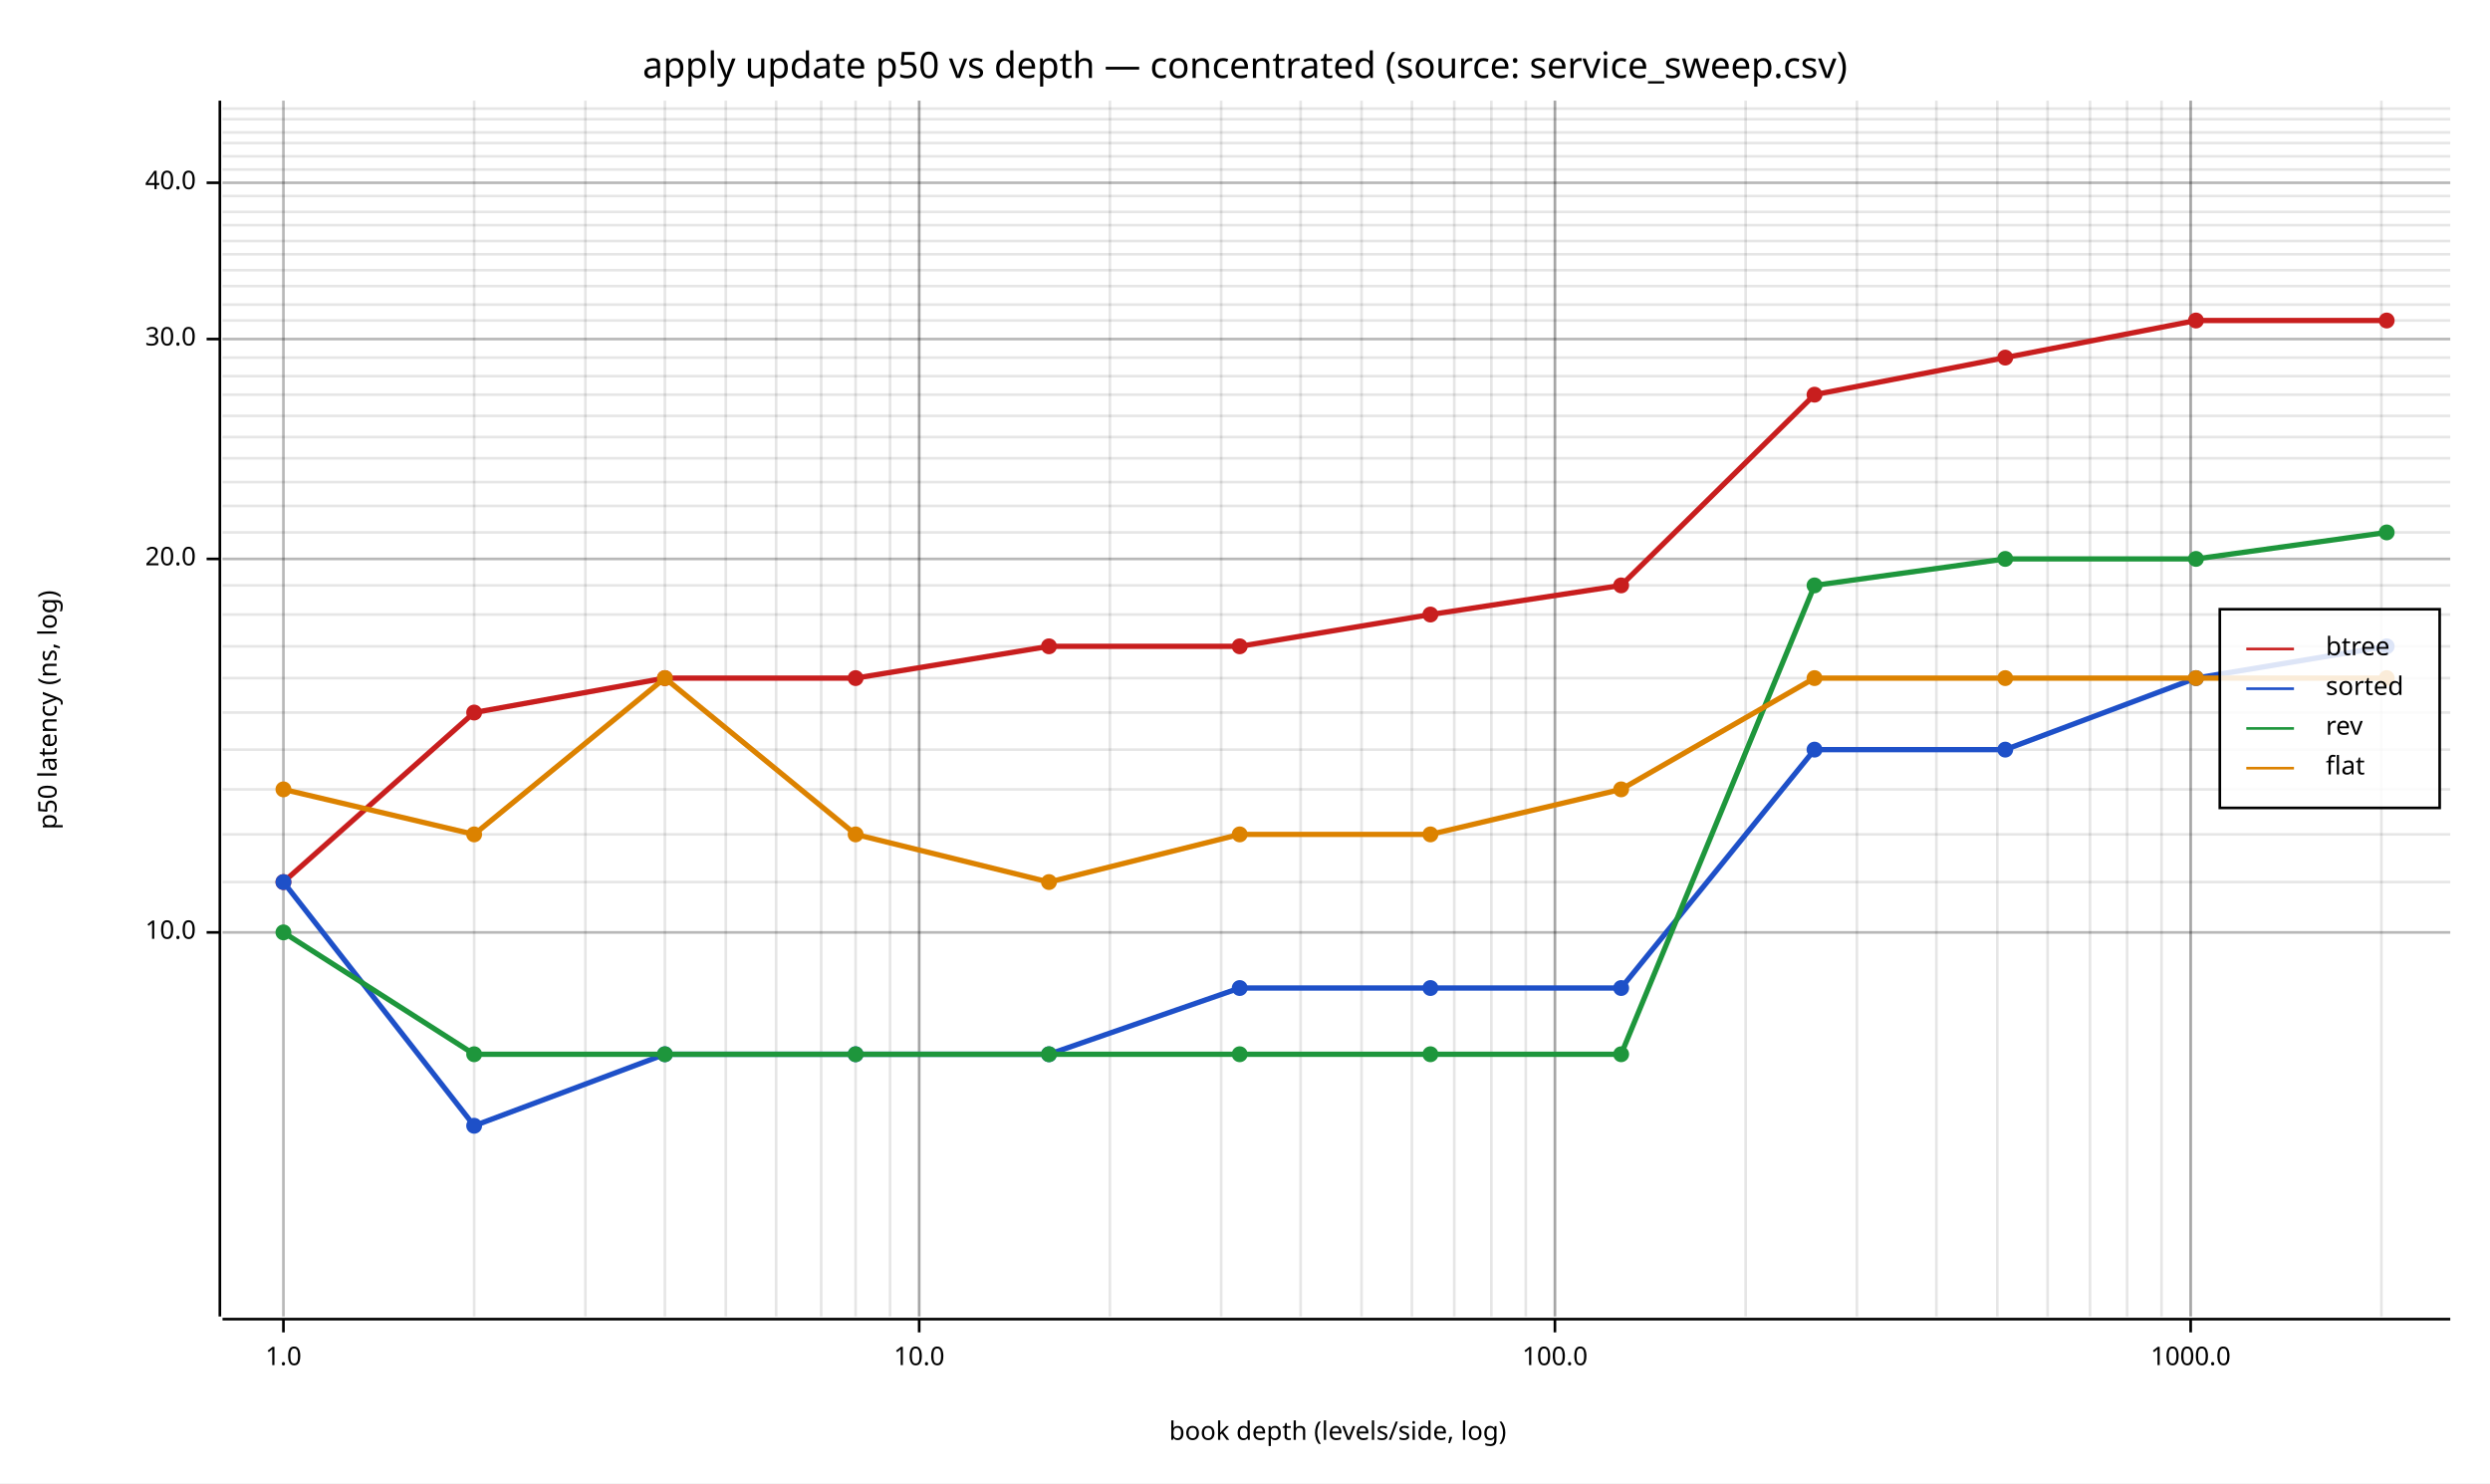
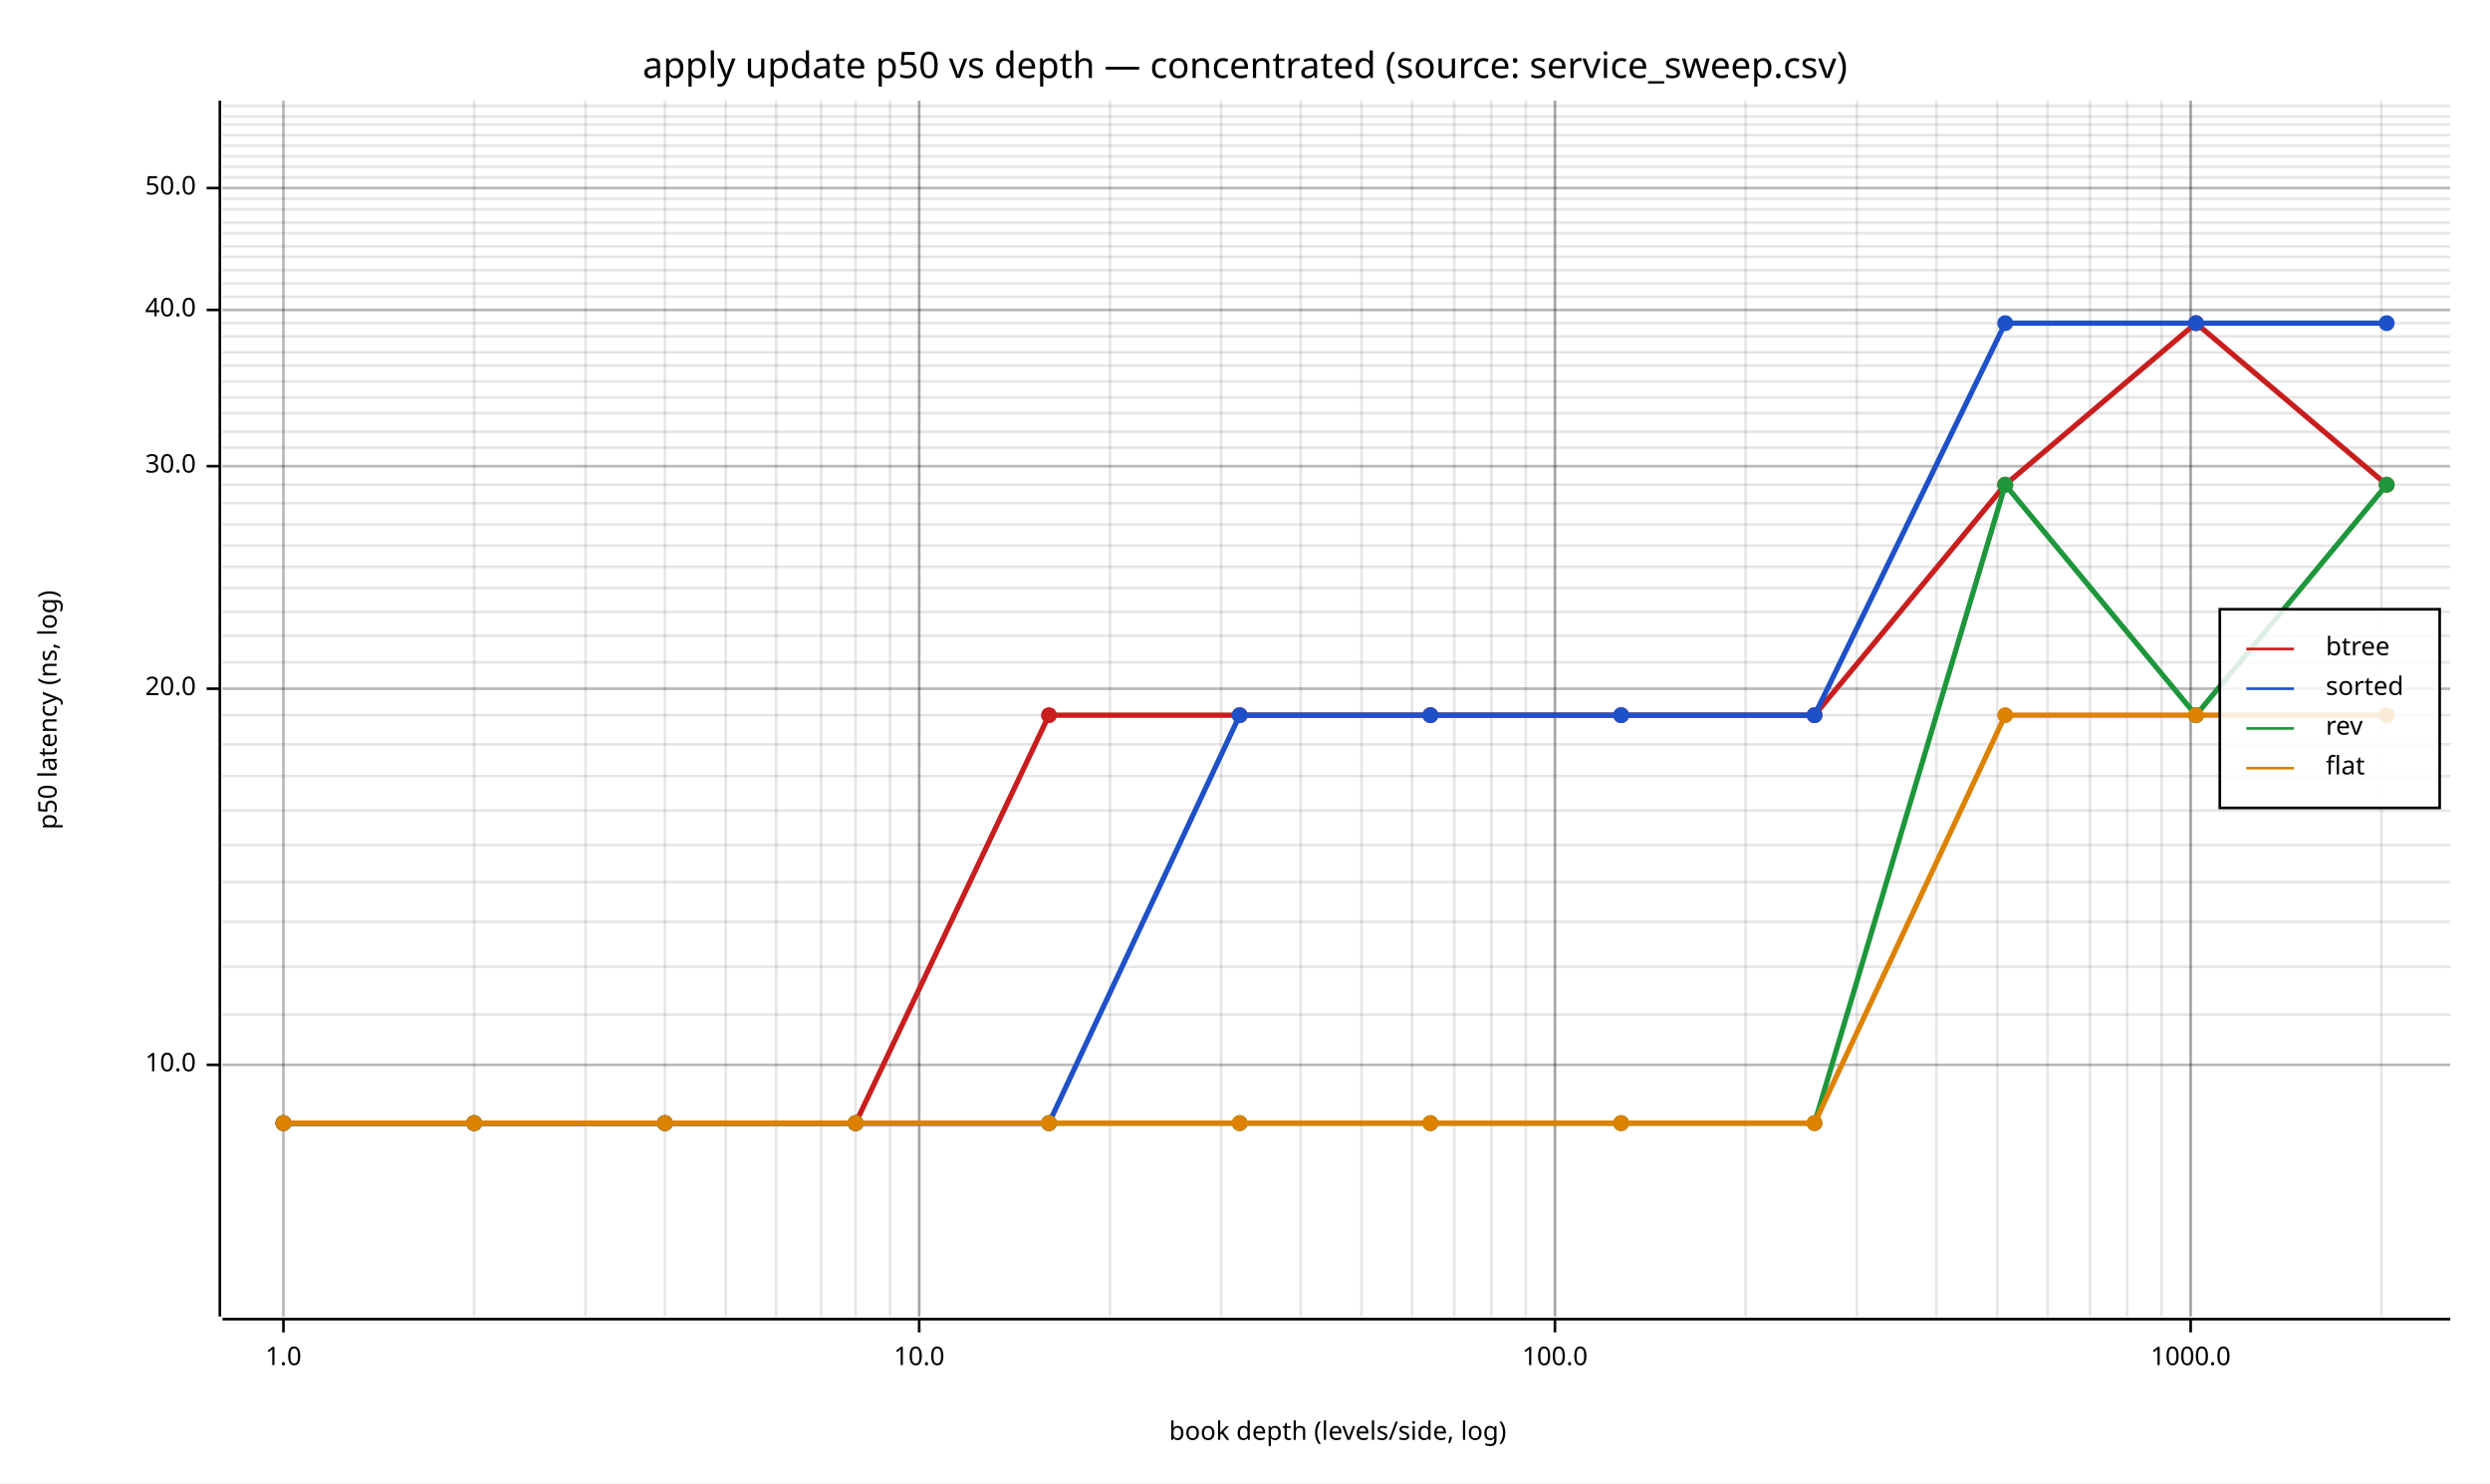
<svg xmlns="http://www.w3.org/2000/svg" width="940" height="560" viewBox="0 0 940 560">
  <rect x="0" y="0" width="940" height="560" opacity="1" fill="#FFFFFF" stroke="none" />
  <text x="470" y="19" dy="0.76em" text-anchor="middle" font-family="sans-serif" font-size="13.71" opacity="1" fill="#000000">
apply update p50 vs depth — concentrated   (source: service_sweep.csv)
</text>
  <line opacity="0.1" stroke="#000000" stroke-width="1" x1="107" y1="497" x2="107" y2="38" />
  <line opacity="0.1" stroke="#000000" stroke-width="1" x1="179" y1="497" x2="179" y2="38" />
  <line opacity="0.1" stroke="#000000" stroke-width="1" x1="221" y1="497" x2="221" y2="38" />
  <line opacity="0.1" stroke="#000000" stroke-width="1" x1="251" y1="497" x2="251" y2="38" />
  <line opacity="0.1" stroke="#000000" stroke-width="1" x1="274" y1="497" x2="274" y2="38" />
  <line opacity="0.1" stroke="#000000" stroke-width="1" x1="293" y1="497" x2="293" y2="38" />
  <line opacity="0.1" stroke="#000000" stroke-width="1" x1="310" y1="497" x2="310" y2="38" />
  <line opacity="0.1" stroke="#000000" stroke-width="1" x1="323" y1="497" x2="323" y2="38" />
  <line opacity="0.1" stroke="#000000" stroke-width="1" x1="336" y1="497" x2="336" y2="38" />
  <line opacity="0.1" stroke="#000000" stroke-width="1" x1="347" y1="497" x2="347" y2="38" />
  <line opacity="0.1" stroke="#000000" stroke-width="1" x1="347" y1="497" x2="347" y2="38" />
  <line opacity="0.1" stroke="#000000" stroke-width="1" x1="419" y1="497" x2="419" y2="38" />
  <line opacity="0.1" stroke="#000000" stroke-width="1" x1="461" y1="497" x2="461" y2="38" />
  <line opacity="0.1" stroke="#000000" stroke-width="1" x1="491" y1="497" x2="491" y2="38" />
  <line opacity="0.1" stroke="#000000" stroke-width="1" x1="514" y1="497" x2="514" y2="38" />
  <line opacity="0.1" stroke="#000000" stroke-width="1" x1="533" y1="497" x2="533" y2="38" />
  <line opacity="0.1" stroke="#000000" stroke-width="1" x1="549" y1="497" x2="549" y2="38" />
  <line opacity="0.1" stroke="#000000" stroke-width="1" x1="563" y1="497" x2="563" y2="38" />
  <line opacity="0.1" stroke="#000000" stroke-width="1" x1="576" y1="497" x2="576" y2="38" />
  <line opacity="0.1" stroke="#000000" stroke-width="1" x1="587" y1="497" x2="587" y2="38" />
  <line opacity="0.1" stroke="#000000" stroke-width="1" x1="587" y1="497" x2="587" y2="38" />
  <line opacity="0.1" stroke="#000000" stroke-width="1" x1="659" y1="497" x2="659" y2="38" />
  <line opacity="0.1" stroke="#000000" stroke-width="1" x1="701" y1="497" x2="701" y2="38" />
  <line opacity="0.1" stroke="#000000" stroke-width="1" x1="731" y1="497" x2="731" y2="38" />
  <line opacity="0.1" stroke="#000000" stroke-width="1" x1="754" y1="497" x2="754" y2="38" />
  <line opacity="0.1" stroke="#000000" stroke-width="1" x1="773" y1="497" x2="773" y2="38" />
  <line opacity="0.1" stroke="#000000" stroke-width="1" x1="789" y1="497" x2="789" y2="38" />
  <line opacity="0.1" stroke="#000000" stroke-width="1" x1="803" y1="497" x2="803" y2="38" />
  <line opacity="0.1" stroke="#000000" stroke-width="1" x1="816" y1="497" x2="816" y2="38" />
  <line opacity="0.1" stroke="#000000" stroke-width="1" x1="827" y1="497" x2="827" y2="38" />
  <line opacity="0.1" stroke="#000000" stroke-width="1" x1="827" y1="497" x2="827" y2="38" />
  <line opacity="0.1" stroke="#000000" stroke-width="1" x1="899" y1="497" x2="899" y2="38" />
-   <line opacity="0.1" stroke="#000000" stroke-width="1" x1="84" y1="352" x2="925" y2="352" />
+   <line opacity="0.1" stroke="#000000" stroke-width="1" x1="84" y1="402" x2="925" y2="402" />
+   <line opacity="0.1" stroke="#000000" stroke-width="1" x1="84" y1="383" x2="925" y2="383" />
+   <line opacity="0.1" stroke="#000000" stroke-width="1" x1="84" y1="365" x2="925" y2="365" />
+   <line opacity="0.1" stroke="#000000" stroke-width="1" x1="84" y1="348" x2="925" y2="348" />
  <line opacity="0.1" stroke="#000000" stroke-width="1" x1="84" y1="333" x2="925" y2="333" />
-   <line opacity="0.1" stroke="#000000" stroke-width="1" x1="84" y1="315" x2="925" y2="315" />
-   <line opacity="0.1" stroke="#000000" stroke-width="1" x1="84" y1="298" x2="925" y2="298" />
-   <line opacity="0.1" stroke="#000000" stroke-width="1" x1="84" y1="283" x2="925" y2="283" />
-   <line opacity="0.1" stroke="#000000" stroke-width="1" x1="84" y1="269" x2="925" y2="269" />
-   <line opacity="0.1" stroke="#000000" stroke-width="1" x1="84" y1="256" x2="925" y2="256" />
-   <line opacity="0.1" stroke="#000000" stroke-width="1" x1="84" y1="244" x2="925" y2="244" />
-   <line opacity="0.1" stroke="#000000" stroke-width="1" x1="84" y1="232" x2="925" y2="232" />
-   <line opacity="0.1" stroke="#000000" stroke-width="1" x1="84" y1="221" x2="925" y2="221" />
-   <line opacity="0.1" stroke="#000000" stroke-width="1" x1="84" y1="211" x2="925" y2="211" />
-   <line opacity="0.1" stroke="#000000" stroke-width="1" x1="84" y1="201" x2="925" y2="201" />
-   <line opacity="0.1" stroke="#000000" stroke-width="1" x1="84" y1="191" x2="925" y2="191" />
-   <line opacity="0.1" stroke="#000000" stroke-width="1" x1="84" y1="182" x2="925" y2="182" />
-   <line opacity="0.1" stroke="#000000" stroke-width="1" x1="84" y1="173" x2="925" y2="173" />
-   <line opacity="0.1" stroke="#000000" stroke-width="1" x1="84" y1="165" x2="925" y2="165" />
-   <line opacity="0.1" stroke="#000000" stroke-width="1" x1="84" y1="157" x2="925" y2="157" />
-   <line opacity="0.1" stroke="#000000" stroke-width="1" x1="84" y1="149" x2="925" y2="149" />
-   <line opacity="0.1" stroke="#000000" stroke-width="1" x1="84" y1="142" x2="925" y2="142" />
-   <line opacity="0.1" stroke="#000000" stroke-width="1" x1="84" y1="135" x2="925" y2="135" />
-   <line opacity="0.1" stroke="#000000" stroke-width="1" x1="84" y1="128" x2="925" y2="128" />
-   <line opacity="0.1" stroke="#000000" stroke-width="1" x1="84" y1="121" x2="925" y2="121" />
-   <line opacity="0.1" stroke="#000000" stroke-width="1" x1="84" y1="115" x2="925" y2="115" />
-   <line opacity="0.1" stroke="#000000" stroke-width="1" x1="84" y1="108" x2="925" y2="108" />
+   <line opacity="0.1" stroke="#000000" stroke-width="1" x1="84" y1="319" x2="925" y2="319" />
+   <line opacity="0.1" stroke="#000000" stroke-width="1" x1="84" y1="306" x2="925" y2="306" />
+   <line opacity="0.1" stroke="#000000" stroke-width="1" x1="84" y1="293" x2="925" y2="293" />
+   <line opacity="0.1" stroke="#000000" stroke-width="1" x1="84" y1="281" x2="925" y2="281" />
+   <line opacity="0.1" stroke="#000000" stroke-width="1" x1="84" y1="270" x2="925" y2="270" />
+   <line opacity="0.1" stroke="#000000" stroke-width="1" x1="84" y1="260" x2="925" y2="260" />
+   <line opacity="0.1" stroke="#000000" stroke-width="1" x1="84" y1="250" x2="925" y2="250" />
+   <line opacity="0.1" stroke="#000000" stroke-width="1" x1="84" y1="240" x2="925" y2="240" />
+   <line opacity="0.1" stroke="#000000" stroke-width="1" x1="84" y1="231" x2="925" y2="231" />
+   <line opacity="0.1" stroke="#000000" stroke-width="1" x1="84" y1="222" x2="925" y2="222" />
+   <line opacity="0.1" stroke="#000000" stroke-width="1" x1="84" y1="214" x2="925" y2="214" />
+   <line opacity="0.1" stroke="#000000" stroke-width="1" x1="84" y1="206" x2="925" y2="206" />
+   <line opacity="0.1" stroke="#000000" stroke-width="1" x1="84" y1="198" x2="925" y2="198" />
+   <line opacity="0.1" stroke="#000000" stroke-width="1" x1="84" y1="190" x2="925" y2="190" />
+   <line opacity="0.1" stroke="#000000" stroke-width="1" x1="84" y1="183" x2="925" y2="183" />
+   <line opacity="0.1" stroke="#000000" stroke-width="1" x1="84" y1="176" x2="925" y2="176" />
+   <line opacity="0.1" stroke="#000000" stroke-width="1" x1="84" y1="169" x2="925" y2="169" />
+   <line opacity="0.1" stroke="#000000" stroke-width="1" x1="84" y1="163" x2="925" y2="163" />
+   <line opacity="0.1" stroke="#000000" stroke-width="1" x1="84" y1="156" x2="925" y2="156" />
+   <line opacity="0.1" stroke="#000000" stroke-width="1" x1="84" y1="150" x2="925" y2="150" />
+   <line opacity="0.1" stroke="#000000" stroke-width="1" x1="84" y1="144" x2="925" y2="144" />
+   <line opacity="0.1" stroke="#000000" stroke-width="1" x1="84" y1="138" x2="925" y2="138" />
+   <line opacity="0.1" stroke="#000000" stroke-width="1" x1="84" y1="133" x2="925" y2="133" />
+   <line opacity="0.1" stroke="#000000" stroke-width="1" x1="84" y1="127" x2="925" y2="127" />
+   <line opacity="0.1" stroke="#000000" stroke-width="1" x1="84" y1="122" x2="925" y2="122" />
+   <line opacity="0.1" stroke="#000000" stroke-width="1" x1="84" y1="117" x2="925" y2="117" />
+   <line opacity="0.1" stroke="#000000" stroke-width="1" x1="84" y1="112" x2="925" y2="112" />
+   <line opacity="0.1" stroke="#000000" stroke-width="1" x1="84" y1="107" x2="925" y2="107" />
  <line opacity="0.1" stroke="#000000" stroke-width="1" x1="84" y1="102" x2="925" y2="102" />
-   <line opacity="0.1" stroke="#000000" stroke-width="1" x1="84" y1="96" x2="925" y2="96" />
-   <line opacity="0.1" stroke="#000000" stroke-width="1" x1="84" y1="91" x2="925" y2="91" />
-   <line opacity="0.1" stroke="#000000" stroke-width="1" x1="84" y1="85" x2="925" y2="85" />
-   <line opacity="0.1" stroke="#000000" stroke-width="1" x1="84" y1="80" x2="925" y2="80" />
-   <line opacity="0.1" stroke="#000000" stroke-width="1" x1="84" y1="74" x2="925" y2="74" />
-   <line opacity="0.1" stroke="#000000" stroke-width="1" x1="84" y1="69" x2="925" y2="69" />
-   <line opacity="0.1" stroke="#000000" stroke-width="1" x1="84" y1="64" x2="925" y2="64" />
+   <line opacity="0.1" stroke="#000000" stroke-width="1" x1="84" y1="97" x2="925" y2="97" />
+   <line opacity="0.1" stroke="#000000" stroke-width="1" x1="84" y1="93" x2="925" y2="93" />
+   <line opacity="0.1" stroke="#000000" stroke-width="1" x1="84" y1="88" x2="925" y2="88" />
+   <line opacity="0.1" stroke="#000000" stroke-width="1" x1="84" y1="84" x2="925" y2="84" />
+   <line opacity="0.1" stroke="#000000" stroke-width="1" x1="84" y1="79" x2="925" y2="79" />
+   <line opacity="0.1" stroke="#000000" stroke-width="1" x1="84" y1="75" x2="925" y2="75" />
+   <line opacity="0.1" stroke="#000000" stroke-width="1" x1="84" y1="71" x2="925" y2="71" />
+   <line opacity="0.1" stroke="#000000" stroke-width="1" x1="84" y1="67" x2="925" y2="67" />
+   <line opacity="0.1" stroke="#000000" stroke-width="1" x1="84" y1="63" x2="925" y2="63" />
  <line opacity="0.1" stroke="#000000" stroke-width="1" x1="84" y1="59" x2="925" y2="59" />
-   <line opacity="0.1" stroke="#000000" stroke-width="1" x1="84" y1="54" x2="925" y2="54" />
-   <line opacity="0.1" stroke="#000000" stroke-width="1" x1="84" y1="50" x2="925" y2="50" />
-   <line opacity="0.1" stroke="#000000" stroke-width="1" x1="84" y1="45" x2="925" y2="45" />
-   <line opacity="0.1" stroke="#000000" stroke-width="1" x1="84" y1="41" x2="925" y2="41" />
+   <line opacity="0.1" stroke="#000000" stroke-width="1" x1="84" y1="55" x2="925" y2="55" />
+   <line opacity="0.1" stroke="#000000" stroke-width="1" x1="84" y1="51" x2="925" y2="51" />
+   <line opacity="0.1" stroke="#000000" stroke-width="1" x1="84" y1="47" x2="925" y2="47" />
+   <line opacity="0.1" stroke="#000000" stroke-width="1" x1="84" y1="44" x2="925" y2="44" />
+   <line opacity="0.1" stroke="#000000" stroke-width="1" x1="84" y1="40" x2="925" y2="40" />
  <text x="14" y="268" dy="0.76em" text-anchor="middle" font-family="sans-serif" font-size="9.677" opacity="1" fill="#000000" transform="rotate(270, 14, 268)">
p50 latency (ns, log)
</text>
  <text x="505" y="546" dy="-0.5ex" text-anchor="middle" font-family="sans-serif" font-size="9.677" opacity="1" fill="#000000">
book depth (levels/side, log)
</text>
  <line opacity="0.2" stroke="#000000" stroke-width="1" x1="107" y1="497" x2="107" y2="38" />
  <line opacity="0.2" stroke="#000000" stroke-width="1" x1="347" y1="497" x2="347" y2="38" />
  <line opacity="0.2" stroke="#000000" stroke-width="1" x1="587" y1="497" x2="587" y2="38" />
  <line opacity="0.2" stroke="#000000" stroke-width="1" x1="827" y1="497" x2="827" y2="38" />
-   <line opacity="0.2" stroke="#000000" stroke-width="1" x1="84" y1="352" x2="925" y2="352" />
-   <line opacity="0.2" stroke="#000000" stroke-width="1" x1="84" y1="211" x2="925" y2="211" />
-   <line opacity="0.2" stroke="#000000" stroke-width="1" x1="84" y1="128" x2="925" y2="128" />
-   <line opacity="0.2" stroke="#000000" stroke-width="1" x1="84" y1="69" x2="925" y2="69" />
+   <line opacity="0.2" stroke="#000000" stroke-width="1" x1="84" y1="402" x2="925" y2="402" />
+   <line opacity="0.2" stroke="#000000" stroke-width="1" x1="84" y1="260" x2="925" y2="260" />
+   <line opacity="0.2" stroke="#000000" stroke-width="1" x1="84" y1="176" x2="925" y2="176" />
+   <line opacity="0.2" stroke="#000000" stroke-width="1" x1="84" y1="117" x2="925" y2="117" />
+   <line opacity="0.2" stroke="#000000" stroke-width="1" x1="84" y1="71" x2="925" y2="71" />
  <polyline fill="none" opacity="1" stroke="#000000" stroke-width="1" points="83,38 83,497 " />
-   <text x="74" y="352" dy="0.5ex" text-anchor="end" font-family="sans-serif" font-size="9.677" opacity="1" fill="#000000">
+   <text x="74" y="402" dy="0.5ex" text-anchor="end" font-family="sans-serif" font-size="9.677" opacity="1" fill="#000000">
10.0
</text>
-   <polyline fill="none" opacity="1" stroke="#000000" stroke-width="1" points="78,352 83,352 " />
-   <text x="74" y="211" dy="0.5ex" text-anchor="end" font-family="sans-serif" font-size="9.677" opacity="1" fill="#000000">
+   <polyline fill="none" opacity="1" stroke="#000000" stroke-width="1" points="78,402 83,402 " />
+   <text x="74" y="260" dy="0.5ex" text-anchor="end" font-family="sans-serif" font-size="9.677" opacity="1" fill="#000000">
20.0
</text>
-   <polyline fill="none" opacity="1" stroke="#000000" stroke-width="1" points="78,211 83,211 " />
-   <text x="74" y="128" dy="0.5ex" text-anchor="end" font-family="sans-serif" font-size="9.677" opacity="1" fill="#000000">
+   <polyline fill="none" opacity="1" stroke="#000000" stroke-width="1" points="78,260 83,260 " />
+   <text x="74" y="176" dy="0.5ex" text-anchor="end" font-family="sans-serif" font-size="9.677" opacity="1" fill="#000000">
30.0
</text>
-   <polyline fill="none" opacity="1" stroke="#000000" stroke-width="1" points="78,128 83,128 " />
-   <text x="74" y="69" dy="0.5ex" text-anchor="end" font-family="sans-serif" font-size="9.677" opacity="1" fill="#000000">
+   <polyline fill="none" opacity="1" stroke="#000000" stroke-width="1" points="78,176 83,176 " />
+   <text x="74" y="117" dy="0.5ex" text-anchor="end" font-family="sans-serif" font-size="9.677" opacity="1" fill="#000000">
40.0
</text>
-   <polyline fill="none" opacity="1" stroke="#000000" stroke-width="1" points="78,69 83,69 " />
+   <polyline fill="none" opacity="1" stroke="#000000" stroke-width="1" points="78,117 83,117 " />
+   <text x="74" y="71" dy="0.5ex" text-anchor="end" font-family="sans-serif" font-size="9.677" opacity="1" fill="#000000">
+ 50.0
+ </text>
+   <polyline fill="none" opacity="1" stroke="#000000" stroke-width="1" points="78,71 83,71 " />
  <polyline fill="none" opacity="1" stroke="#000000" stroke-width="1" points="84,498 925,498 " />
  <text x="107" y="508" dy="0.76em" text-anchor="middle" font-family="sans-serif" font-size="9.677" opacity="1" fill="#000000">
1.0
</text>
  <polyline fill="none" opacity="1" stroke="#000000" stroke-width="1" points="107,498 107,503 " />
  <text x="347" y="508" dy="0.76em" text-anchor="middle" font-family="sans-serif" font-size="9.677" opacity="1" fill="#000000">
10.0
</text>
  <polyline fill="none" opacity="1" stroke="#000000" stroke-width="1" points="347,498 347,503 " />
  <text x="587" y="508" dy="0.76em" text-anchor="middle" font-family="sans-serif" font-size="9.677" opacity="1" fill="#000000">
100.0
</text>
  <polyline fill="none" opacity="1" stroke="#000000" stroke-width="1" points="587,498 587,503 " />
  <text x="827" y="508" dy="0.76em" text-anchor="middle" font-family="sans-serif" font-size="9.677" opacity="1" fill="#000000">
1000.0
</text>
  <polyline fill="none" opacity="1" stroke="#000000" stroke-width="1" points="827,498 827,503 " />
-   <polyline fill="none" opacity="1" stroke="#C81E1E" stroke-width="2" points="107,333 179,269 251,256 323,256 396,244 468,244 540,232 612,221 685,149 757,135 829,121 901,121 " />
-   <circle cx="107" cy="333" r="3" opacity="1" fill="#C81E1E" stroke="none" stroke-width="1" />
-   <circle cx="179" cy="269" r="3" opacity="1" fill="#C81E1E" stroke="none" stroke-width="1" />
-   <circle cx="251" cy="256" r="3" opacity="1" fill="#C81E1E" stroke="none" stroke-width="1" />
-   <circle cx="323" cy="256" r="3" opacity="1" fill="#C81E1E" stroke="none" stroke-width="1" />
-   <circle cx="396" cy="244" r="3" opacity="1" fill="#C81E1E" stroke="none" stroke-width="1" />
-   <circle cx="468" cy="244" r="3" opacity="1" fill="#C81E1E" stroke="none" stroke-width="1" />
-   <circle cx="540" cy="232" r="3" opacity="1" fill="#C81E1E" stroke="none" stroke-width="1" />
-   <circle cx="612" cy="221" r="3" opacity="1" fill="#C81E1E" stroke="none" stroke-width="1" />
-   <circle cx="685" cy="149" r="3" opacity="1" fill="#C81E1E" stroke="none" stroke-width="1" />
-   <circle cx="757" cy="135" r="3" opacity="1" fill="#C81E1E" stroke="none" stroke-width="1" />
-   <circle cx="829" cy="121" r="3" opacity="1" fill="#C81E1E" stroke="none" stroke-width="1" />
-   <circle cx="901" cy="121" r="3" opacity="1" fill="#C81E1E" stroke="none" stroke-width="1" />
-   <polyline fill="none" opacity="1" stroke="#1E50C8" stroke-width="2" points="107,333 179,425 251,398 323,398 396,398 468,373 540,373 612,373 685,283 757,283 829,256 901,244 " />
-   <circle cx="107" cy="333" r="3" opacity="1" fill="#1E50C8" stroke="none" stroke-width="1" />
-   <circle cx="179" cy="425" r="3" opacity="1" fill="#1E50C8" stroke="none" stroke-width="1" />
-   <circle cx="251" cy="398" r="3" opacity="1" fill="#1E50C8" stroke="none" stroke-width="1" />
-   <circle cx="323" cy="398" r="3" opacity="1" fill="#1E50C8" stroke="none" stroke-width="1" />
-   <circle cx="396" cy="398" r="3" opacity="1" fill="#1E50C8" stroke="none" stroke-width="1" />
-   <circle cx="468" cy="373" r="3" opacity="1" fill="#1E50C8" stroke="none" stroke-width="1" />
-   <circle cx="540" cy="373" r="3" opacity="1" fill="#1E50C8" stroke="none" stroke-width="1" />
-   <circle cx="612" cy="373" r="3" opacity="1" fill="#1E50C8" stroke="none" stroke-width="1" />
-   <circle cx="685" cy="283" r="3" opacity="1" fill="#1E50C8" stroke="none" stroke-width="1" />
-   <circle cx="757" cy="283" r="3" opacity="1" fill="#1E50C8" stroke="none" stroke-width="1" />
-   <circle cx="829" cy="256" r="3" opacity="1" fill="#1E50C8" stroke="none" stroke-width="1" />
-   <circle cx="901" cy="244" r="3" opacity="1" fill="#1E50C8" stroke="none" stroke-width="1" />
-   <polyline fill="none" opacity="1" stroke="#1E963C" stroke-width="2" points="107,352 179,398 251,398 323,398 396,398 468,398 540,398 612,398 685,221 757,211 829,211 901,201 " />
-   <circle cx="107" cy="352" r="3" opacity="1" fill="#1E963C" stroke="none" stroke-width="1" />
-   <circle cx="179" cy="398" r="3" opacity="1" fill="#1E963C" stroke="none" stroke-width="1" />
-   <circle cx="251" cy="398" r="3" opacity="1" fill="#1E963C" stroke="none" stroke-width="1" />
-   <circle cx="323" cy="398" r="3" opacity="1" fill="#1E963C" stroke="none" stroke-width="1" />
-   <circle cx="396" cy="398" r="3" opacity="1" fill="#1E963C" stroke="none" stroke-width="1" />
-   <circle cx="468" cy="398" r="3" opacity="1" fill="#1E963C" stroke="none" stroke-width="1" />
-   <circle cx="540" cy="398" r="3" opacity="1" fill="#1E963C" stroke="none" stroke-width="1" />
-   <circle cx="612" cy="398" r="3" opacity="1" fill="#1E963C" stroke="none" stroke-width="1" />
-   <circle cx="685" cy="221" r="3" opacity="1" fill="#1E963C" stroke="none" stroke-width="1" />
-   <circle cx="757" cy="211" r="3" opacity="1" fill="#1E963C" stroke="none" stroke-width="1" />
-   <circle cx="829" cy="211" r="3" opacity="1" fill="#1E963C" stroke="none" stroke-width="1" />
-   <circle cx="901" cy="201" r="3" opacity="1" fill="#1E963C" stroke="none" stroke-width="1" />
-   <polyline fill="none" opacity="1" stroke="#DC8200" stroke-width="2" points="107,298 179,315 251,256 323,315 396,333 468,315 540,315 612,298 685,256 757,256 829,256 901,256 " />
-   <circle cx="107" cy="298" r="3" opacity="1" fill="#DC8200" stroke="none" stroke-width="1" />
-   <circle cx="179" cy="315" r="3" opacity="1" fill="#DC8200" stroke="none" stroke-width="1" />
-   <circle cx="251" cy="256" r="3" opacity="1" fill="#DC8200" stroke="none" stroke-width="1" />
-   <circle cx="323" cy="315" r="3" opacity="1" fill="#DC8200" stroke="none" stroke-width="1" />
-   <circle cx="396" cy="333" r="3" opacity="1" fill="#DC8200" stroke="none" stroke-width="1" />
-   <circle cx="468" cy="315" r="3" opacity="1" fill="#DC8200" stroke="none" stroke-width="1" />
-   <circle cx="540" cy="315" r="3" opacity="1" fill="#DC8200" stroke="none" stroke-width="1" />
-   <circle cx="612" cy="298" r="3" opacity="1" fill="#DC8200" stroke="none" stroke-width="1" />
-   <circle cx="685" cy="256" r="3" opacity="1" fill="#DC8200" stroke="none" stroke-width="1" />
-   <circle cx="757" cy="256" r="3" opacity="1" fill="#DC8200" stroke="none" stroke-width="1" />
-   <circle cx="829" cy="256" r="3" opacity="1" fill="#DC8200" stroke="none" stroke-width="1" />
-   <circle cx="901" cy="256" r="3" opacity="1" fill="#DC8200" stroke="none" stroke-width="1" />
+   <polyline fill="none" opacity="1" stroke="#C81E1E" stroke-width="2" points="107,424 179,424 251,424 323,424 396,270 468,270 540,270 612,270 685,270 757,183 829,122 901,183 " />
+   <circle cx="107" cy="424" r="3" opacity="1" fill="#C81E1E" stroke="none" stroke-width="1" />
+   <circle cx="179" cy="424" r="3" opacity="1" fill="#C81E1E" stroke="none" stroke-width="1" />
+   <circle cx="251" cy="424" r="3" opacity="1" fill="#C81E1E" stroke="none" stroke-width="1" />
+   <circle cx="323" cy="424" r="3" opacity="1" fill="#C81E1E" stroke="none" stroke-width="1" />
+   <circle cx="396" cy="270" r="3" opacity="1" fill="#C81E1E" stroke="none" stroke-width="1" />
+   <circle cx="468" cy="270" r="3" opacity="1" fill="#C81E1E" stroke="none" stroke-width="1" />
+   <circle cx="540" cy="270" r="3" opacity="1" fill="#C81E1E" stroke="none" stroke-width="1" />
+   <circle cx="612" cy="270" r="3" opacity="1" fill="#C81E1E" stroke="none" stroke-width="1" />
+   <circle cx="685" cy="270" r="3" opacity="1" fill="#C81E1E" stroke="none" stroke-width="1" />
+   <circle cx="757" cy="183" r="3" opacity="1" fill="#C81E1E" stroke="none" stroke-width="1" />
+   <circle cx="829" cy="122" r="3" opacity="1" fill="#C81E1E" stroke="none" stroke-width="1" />
+   <circle cx="901" cy="183" r="3" opacity="1" fill="#C81E1E" stroke="none" stroke-width="1" />
+   <polyline fill="none" opacity="1" stroke="#1E50C8" stroke-width="2" points="107,424 179,424 251,424 323,424 396,424 468,270 540,270 612,270 685,270 757,122 829,122 901,122 " />
+   <circle cx="107" cy="424" r="3" opacity="1" fill="#1E50C8" stroke="none" stroke-width="1" />
+   <circle cx="179" cy="424" r="3" opacity="1" fill="#1E50C8" stroke="none" stroke-width="1" />
+   <circle cx="251" cy="424" r="3" opacity="1" fill="#1E50C8" stroke="none" stroke-width="1" />
+   <circle cx="323" cy="424" r="3" opacity="1" fill="#1E50C8" stroke="none" stroke-width="1" />
+   <circle cx="396" cy="424" r="3" opacity="1" fill="#1E50C8" stroke="none" stroke-width="1" />
+   <circle cx="468" cy="270" r="3" opacity="1" fill="#1E50C8" stroke="none" stroke-width="1" />
+   <circle cx="540" cy="270" r="3" opacity="1" fill="#1E50C8" stroke="none" stroke-width="1" />
+   <circle cx="612" cy="270" r="3" opacity="1" fill="#1E50C8" stroke="none" stroke-width="1" />
+   <circle cx="685" cy="270" r="3" opacity="1" fill="#1E50C8" stroke="none" stroke-width="1" />
+   <circle cx="757" cy="122" r="3" opacity="1" fill="#1E50C8" stroke="none" stroke-width="1" />
+   <circle cx="829" cy="122" r="3" opacity="1" fill="#1E50C8" stroke="none" stroke-width="1" />
+   <circle cx="901" cy="122" r="3" opacity="1" fill="#1E50C8" stroke="none" stroke-width="1" />
+   <polyline fill="none" opacity="1" stroke="#1E963C" stroke-width="2" points="107,424 179,424 251,424 323,424 396,424 468,424 540,424 612,424 685,424 757,183 829,270 901,183 " />
+   <circle cx="107" cy="424" r="3" opacity="1" fill="#1E963C" stroke="none" stroke-width="1" />
+   <circle cx="179" cy="424" r="3" opacity="1" fill="#1E963C" stroke="none" stroke-width="1" />
+   <circle cx="251" cy="424" r="3" opacity="1" fill="#1E963C" stroke="none" stroke-width="1" />
+   <circle cx="323" cy="424" r="3" opacity="1" fill="#1E963C" stroke="none" stroke-width="1" />
+   <circle cx="396" cy="424" r="3" opacity="1" fill="#1E963C" stroke="none" stroke-width="1" />
+   <circle cx="468" cy="424" r="3" opacity="1" fill="#1E963C" stroke="none" stroke-width="1" />
+   <circle cx="540" cy="424" r="3" opacity="1" fill="#1E963C" stroke="none" stroke-width="1" />
+   <circle cx="612" cy="424" r="3" opacity="1" fill="#1E963C" stroke="none" stroke-width="1" />
+   <circle cx="685" cy="424" r="3" opacity="1" fill="#1E963C" stroke="none" stroke-width="1" />
+   <circle cx="757" cy="183" r="3" opacity="1" fill="#1E963C" stroke="none" stroke-width="1" />
+   <circle cx="829" cy="270" r="3" opacity="1" fill="#1E963C" stroke="none" stroke-width="1" />
+   <circle cx="901" cy="183" r="3" opacity="1" fill="#1E963C" stroke="none" stroke-width="1" />
+   <polyline fill="none" opacity="1" stroke="#DC8200" stroke-width="2" points="107,424 179,424 251,424 323,424 396,424 468,424 540,424 612,424 685,424 757,270 829,270 901,270 " />
+   <circle cx="107" cy="424" r="3" opacity="1" fill="#DC8200" stroke="none" stroke-width="1" />
+   <circle cx="179" cy="424" r="3" opacity="1" fill="#DC8200" stroke="none" stroke-width="1" />
+   <circle cx="251" cy="424" r="3" opacity="1" fill="#DC8200" stroke="none" stroke-width="1" />
+   <circle cx="323" cy="424" r="3" opacity="1" fill="#DC8200" stroke="none" stroke-width="1" />
+   <circle cx="396" cy="424" r="3" opacity="1" fill="#DC8200" stroke="none" stroke-width="1" />
+   <circle cx="468" cy="424" r="3" opacity="1" fill="#DC8200" stroke="none" stroke-width="1" />
+   <circle cx="540" cy="424" r="3" opacity="1" fill="#DC8200" stroke="none" stroke-width="1" />
+   <circle cx="612" cy="424" r="3" opacity="1" fill="#DC8200" stroke="none" stroke-width="1" />
+   <circle cx="685" cy="424" r="3" opacity="1" fill="#DC8200" stroke="none" stroke-width="1" />
+   <circle cx="757" cy="270" r="3" opacity="1" fill="#DC8200" stroke="none" stroke-width="1" />
+   <circle cx="829" cy="270" r="3" opacity="1" fill="#DC8200" stroke="none" stroke-width="1" />
+   <circle cx="901" cy="270" r="3" opacity="1" fill="#DC8200" stroke="none" stroke-width="1" />
  <rect x="838" y="230" width="83" height="75" opacity="0.85" fill="#FFFFFF" stroke="none" />
  <rect x="838" y="230" width="83" height="75" opacity="1" fill="none" stroke="#000000" />
  <text x="878" y="240" dy="0.76em" text-anchor="start" font-family="sans-serif" font-size="9.677" opacity="1" fill="#000000">
btree
</text>
  <text x="878" y="255" dy="0.76em" text-anchor="start" font-family="sans-serif" font-size="9.677" opacity="1" fill="#000000">
sorted
</text>
  <text x="878" y="270" dy="0.76em" text-anchor="start" font-family="sans-serif" font-size="9.677" opacity="1" fill="#000000">
rev
</text>
  <text x="878" y="285" dy="0.76em" text-anchor="start" font-family="sans-serif" font-size="9.677" opacity="1" fill="#000000">
flat
</text>
  <polyline fill="none" opacity="1" stroke="#C81E1E" stroke-width="1" points="848,245 866,245 " />
  <polyline fill="none" opacity="1" stroke="#1E50C8" stroke-width="1" points="848,260 866,260 " />
  <polyline fill="none" opacity="1" stroke="#1E963C" stroke-width="1" points="848,275 866,275 " />
  <polyline fill="none" opacity="1" stroke="#DC8200" stroke-width="1" points="848,290 866,290 " />
</svg>
